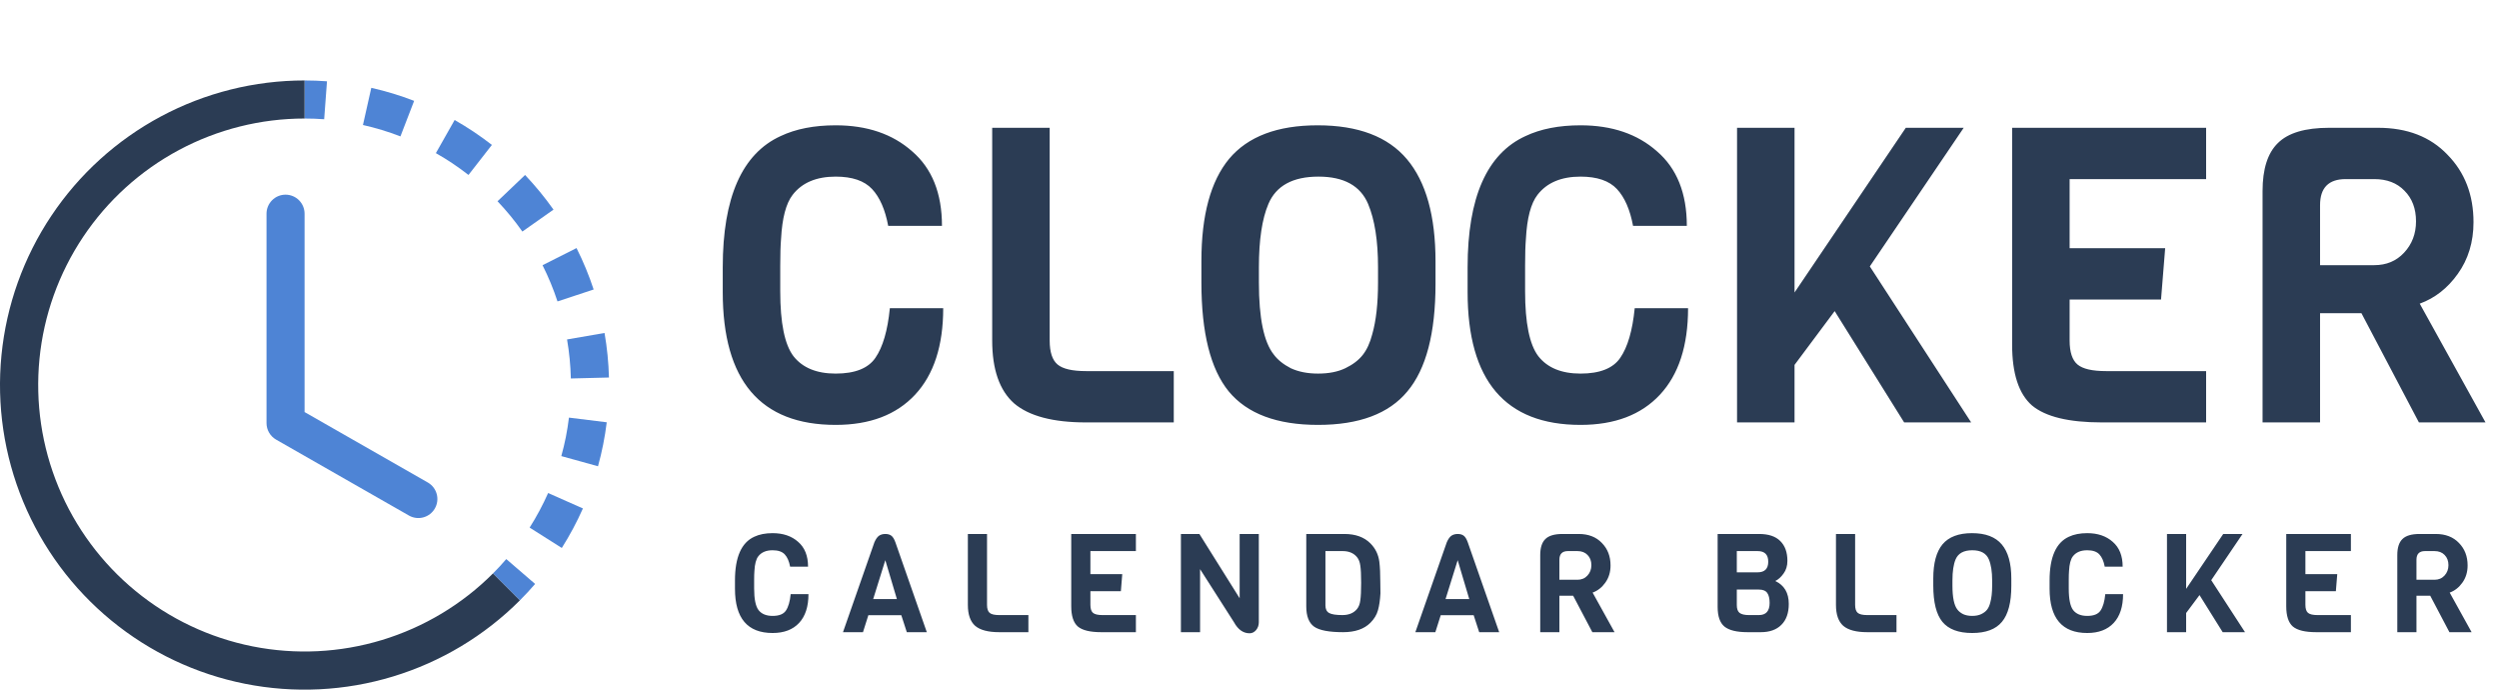
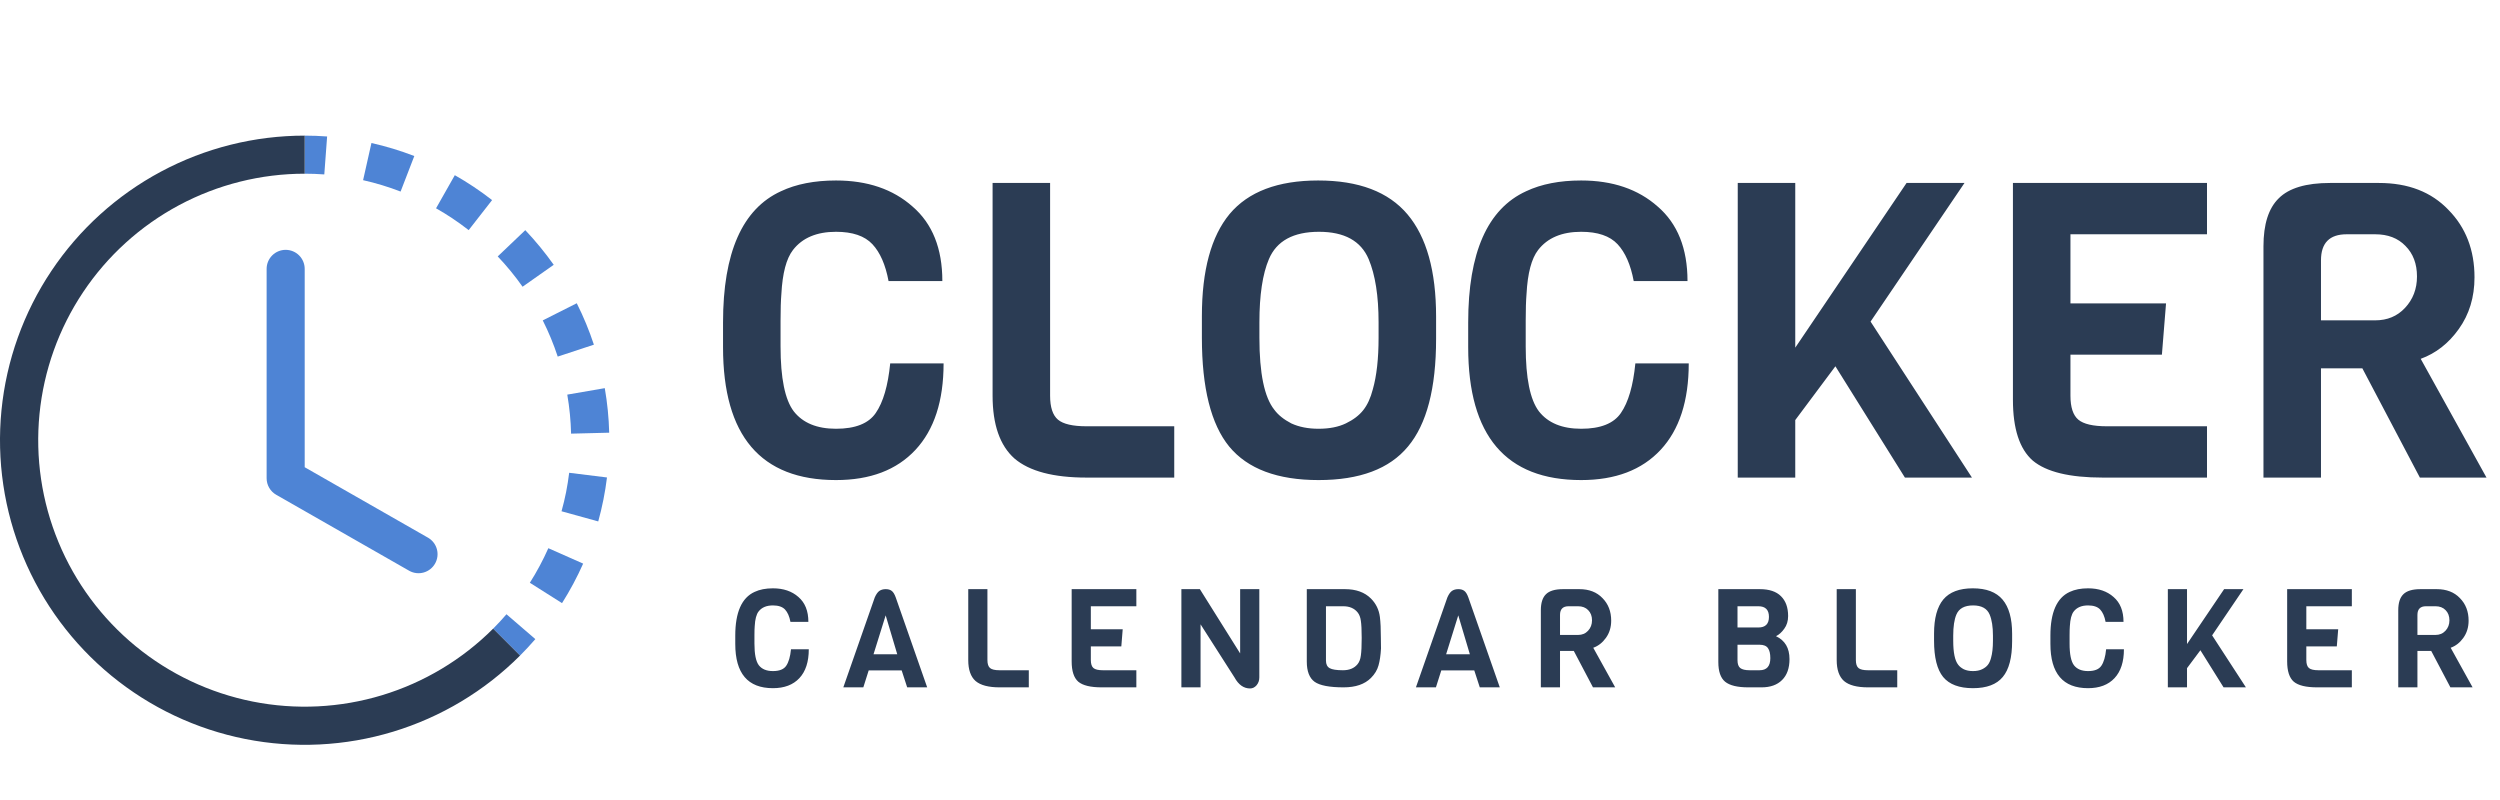
- <svg xmlns="http://www.w3.org/2000/svg" width="290" height="80" viewBox="0 0 290 80" fill="none">
+ <svg xmlns="http://www.w3.org/2000/svg" width="250" height="80" viewBox="0 0 290 80" fill="none">
  <path fill-rule="evenodd" clip-rule="evenodd" d="M37.619 13.833C36.862 13.777 36.103 13.749 35.345 13.749V9.333C36.213 9.334 37.08 9.366 37.946 9.431L37.619 13.833ZM46.469 15.821C45.054 15.274 43.6 14.833 42.119 14.5L43.087 10.19C44.778 10.57 46.443 11.073 48.059 11.7L46.469 15.821ZM52.52 18.956C51.888 18.535 51.242 18.137 50.581 17.764L52.758 13.922C54.268 14.777 55.713 15.743 57.082 16.81L54.366 20.294C53.767 19.827 53.151 19.382 52.52 18.96V18.956ZM60.619 26.861C59.746 25.62 58.782 24.445 57.736 23.346L60.933 20.299C62.125 21.557 63.23 22.904 64.232 24.317L60.619 26.861ZM63.905 32.831C63.615 32.131 63.3 31.442 62.96 30.765L66.904 28.777C67.684 30.328 68.348 31.934 68.891 33.582L64.696 34.965C64.458 34.244 64.195 33.533 63.905 32.831ZM66.246 43.903C66.21 42.385 66.062 40.872 65.804 39.376L70.154 38.625C70.45 40.33 70.623 42.061 70.667 43.792L66.25 43.903H66.246ZM65.667 50.695C65.813 49.944 65.932 49.198 66.025 48.443L70.41 48.986C70.198 50.709 69.859 52.413 69.395 54.086L65.137 52.907C65.341 52.178 65.517 51.441 65.667 50.695ZM61.463 61.201C62.276 59.92 62.991 58.577 63.609 57.191L67.646 58.979C66.939 60.569 66.122 62.097 65.195 63.563L61.463 61.201ZM57.206 66.522C57.744 65.983 58.261 65.427 58.751 64.853L62.099 67.737C61.532 68.394 60.941 69.03 60.328 69.644L57.206 66.522Z" fill="#4E84D5" />
  <path fill-rule="evenodd" clip-rule="evenodd" d="M35.345 13.749C30.261 13.75 25.256 15.004 20.772 17.4C16.289 19.797 12.466 23.262 9.642 27.489C6.817 31.716 5.079 36.574 4.581 41.633C4.083 46.692 4.84 51.796 6.786 56.492C8.731 61.189 11.805 65.333 15.735 68.558C19.665 71.783 24.329 73.989 29.315 74.981C34.301 75.973 39.455 75.72 44.32 74.244C49.185 72.769 53.611 70.116 57.206 66.522L60.328 69.644C56.22 73.755 51.161 76.788 45.6 78.476C40.038 80.165 34.147 80.455 28.447 79.322C22.746 78.189 17.414 75.668 12.921 71.981C8.428 68.295 4.914 63.557 2.69 58.188C0.466 52.819 -0.4 46.985 0.17 41.201C0.74 35.418 2.728 29.864 5.958 25.033C9.187 20.201 13.559 16.241 18.684 13.502C23.811 10.764 29.533 9.332 35.345 9.333V13.749Z" fill="#2B3C54" />
  <path fill-rule="evenodd" clip-rule="evenodd" d="M33.136 22.582C33.722 22.582 34.284 22.814 34.698 23.228C35.112 23.642 35.345 24.204 35.345 24.79V47.798L49.689 55.994C50.183 56.292 50.54 56.771 50.685 57.329C50.831 57.887 50.752 58.48 50.465 58.98C50.179 59.481 49.709 59.85 49.154 60.008C48.6 60.166 48.006 60.101 47.498 59.827L32.041 50.995C31.703 50.802 31.422 50.523 31.227 50.186C31.031 49.85 30.928 49.468 30.928 49.078V24.79C30.928 24.204 31.161 23.642 31.575 23.228C31.989 22.814 32.551 22.582 33.136 22.582Z" fill="#4E84D5" />
  <path d="M91.755 68.917H93.819C93.819 70.368 93.456 71.483 92.731 72.261C92.005 73.04 90.981 73.429 89.659 73.429C86.747 73.429 85.291 71.717 85.291 68.293V67.333C85.291 64.635 86.037 62.944 87.531 62.261C88.117 61.984 88.827 61.845 89.659 61.845C90.875 61.845 91.861 62.181 92.619 62.853C93.387 63.515 93.771 64.475 93.771 65.733H91.691C91.573 65.104 91.365 64.629 91.067 64.309C90.768 63.989 90.299 63.829 89.659 63.829C88.912 63.829 88.357 64.064 87.995 64.533C87.739 64.864 87.589 65.429 87.547 66.229C87.525 66.485 87.515 66.832 87.515 67.269V68.261C87.515 69.488 87.685 70.325 88.027 70.773C88.379 71.221 88.923 71.445 89.659 71.445C90.405 71.445 90.917 71.243 91.195 70.837C91.483 70.421 91.669 69.781 91.755 68.917ZM107.553 73.333H105.233L104.593 71.365H100.769L100.145 73.333H97.825L101.473 62.901C101.633 62.539 101.809 62.288 102.001 62.149C102.204 62.011 102.449 61.941 102.737 61.941C103.025 61.941 103.255 62.005 103.425 62.133C103.607 62.261 103.767 62.517 103.905 62.901L107.553 73.333ZM104.081 69.493L102.737 64.981L101.329 69.493H104.081ZM119.341 73.333H115.949C114.669 73.333 113.741 73.088 113.165 72.597C112.599 72.096 112.317 71.285 112.317 70.165V61.941H114.541V70.165C114.541 70.613 114.642 70.923 114.845 71.093C115.047 71.264 115.415 71.349 115.949 71.349H119.341V73.333ZM131.817 73.333H127.785C126.505 73.333 125.604 73.115 125.081 72.677C124.569 72.229 124.313 71.445 124.313 70.325V61.941H131.817V63.925H126.537V66.597H130.233L130.073 68.581H126.537V70.165C126.537 70.613 126.639 70.923 126.841 71.093C127.044 71.264 127.412 71.349 127.945 71.349H131.817V73.333ZM146.081 61.941V72.181C146.081 72.533 145.974 72.837 145.761 73.093C145.548 73.339 145.297 73.461 145.009 73.461C144.273 73.461 143.67 73.035 143.201 72.181L139.265 66.021V73.333H137.041V61.941H139.185L143.857 69.397V61.941H146.081ZM160.18 67.589L160.196 68.821C160.154 69.6 160.058 70.256 159.908 70.789C159.759 71.323 159.466 71.808 159.028 72.245C158.303 72.971 157.247 73.333 155.86 73.333C154.228 73.333 153.108 73.12 152.5 72.693C151.892 72.256 151.588 71.472 151.588 70.341V61.941H156.02C157.3 61.941 158.303 62.304 159.028 63.029C159.615 63.616 159.962 64.331 160.068 65.173C160.143 65.771 160.18 66.576 160.18 67.589ZM157.476 70.645C157.679 70.4 157.807 70.064 157.86 69.637C157.924 69.2 157.956 68.523 157.956 67.605C157.956 66.688 157.924 66.027 157.86 65.621C157.807 65.205 157.679 64.875 157.476 64.629C157.092 64.16 156.538 63.925 155.812 63.925H153.812V70.229C153.812 70.656 153.956 70.949 154.244 71.109C154.532 71.269 155.044 71.349 155.78 71.349C156.527 71.349 157.092 71.115 157.476 70.645ZM173.975 73.333H171.655L171.015 71.365H167.191L166.567 73.333H164.247L167.895 62.901C168.055 62.539 168.231 62.288 168.423 62.149C168.626 62.011 168.871 61.941 169.159 61.941C169.447 61.941 169.677 62.005 169.847 62.133C170.029 62.261 170.189 62.517 170.327 62.901L173.975 73.333ZM170.503 69.493L169.159 64.981L167.751 69.493H170.503ZM187.362 73.333H184.786L182.562 69.109H180.962V73.333H178.738V64.389C178.738 63.536 178.936 62.917 179.33 62.533C179.725 62.139 180.386 61.941 181.314 61.941H183.202C184.333 61.941 185.229 62.288 185.89 62.981C186.562 63.664 186.898 64.533 186.898 65.589C186.898 66.357 186.696 67.024 186.29 67.589C185.896 68.144 185.405 68.528 184.818 68.741L187.362 73.333ZM183.058 67.253C183.528 67.253 183.912 67.093 184.21 66.773C184.52 66.443 184.674 66.037 184.674 65.557C184.674 65.067 184.525 64.672 184.226 64.373C183.938 64.075 183.549 63.925 183.058 63.925H181.954C181.293 63.925 180.962 64.261 180.962 64.933V67.253H183.058ZM207.582 70.053C207.582 71.109 207.294 71.92 206.718 72.485C206.153 73.051 205.358 73.333 204.334 73.333H202.798C201.539 73.333 200.643 73.115 200.11 72.677C199.587 72.24 199.326 71.483 199.326 70.405V61.941H204.142C205.23 61.941 206.046 62.213 206.59 62.757C207.145 63.301 207.422 64.069 207.422 65.061C207.422 65.637 207.273 66.128 206.974 66.533C206.686 66.939 206.366 67.227 206.014 67.397C207.059 67.888 207.582 68.773 207.582 70.053ZM203.966 66.389C204.787 66.389 205.198 65.979 205.198 65.157C205.198 64.336 204.787 63.925 203.966 63.925H201.55V66.389H203.966ZM205.358 69.941C205.358 69.429 205.267 69.045 205.086 68.789C204.905 68.523 204.579 68.389 204.11 68.389H201.55V70.181C201.55 70.619 201.657 70.923 201.87 71.093C202.094 71.264 202.457 71.349 202.958 71.349H204.11C204.942 71.349 205.358 70.88 205.358 69.941ZM220.081 73.333H216.689C215.409 73.333 214.481 73.088 213.905 72.597C213.34 72.096 213.057 71.285 213.057 70.165V61.941H215.281V70.165C215.281 70.613 215.382 70.923 215.585 71.093C215.788 71.264 216.156 71.349 216.689 71.349H220.081V73.333ZM233.406 67.109V67.973C233.406 69.883 233.043 71.269 232.318 72.133C231.603 72.997 230.451 73.429 228.862 73.429C227.273 73.429 226.121 72.997 225.406 72.133C224.702 71.269 224.35 69.867 224.35 67.925V67.093C224.35 65.323 224.707 64.005 225.422 63.141C226.147 62.277 227.289 61.845 228.846 61.845C230.414 61.845 231.566 62.283 232.302 63.157C233.038 64.032 233.406 65.349 233.406 67.109ZM231.182 67.925V67.333C231.182 66.309 231.054 65.493 230.798 64.885C230.499 64.181 229.859 63.829 228.878 63.829C227.886 63.829 227.241 64.181 226.942 64.885C226.697 65.461 226.574 66.277 226.574 67.333V67.925C226.574 69.301 226.766 70.229 227.15 70.709C227.299 70.912 227.518 71.088 227.806 71.237C228.105 71.376 228.457 71.445 228.862 71.445C229.278 71.445 229.63 71.376 229.918 71.237C230.206 71.099 230.43 70.928 230.59 70.725C230.75 70.523 230.873 70.256 230.958 69.925C231.107 69.403 231.182 68.736 231.182 67.925ZM244.311 68.917H246.375C246.375 70.368 246.012 71.483 245.287 72.261C244.562 73.04 243.538 73.429 242.215 73.429C239.303 73.429 237.847 71.717 237.847 68.293V67.333C237.847 64.635 238.594 62.944 240.087 62.261C240.674 61.984 241.383 61.845 242.215 61.845C243.431 61.845 244.418 62.181 245.175 62.853C245.943 63.515 246.327 64.475 246.327 65.733H244.247C244.13 65.104 243.922 64.629 243.623 64.309C243.324 63.989 242.855 63.829 242.215 63.829C241.468 63.829 240.914 64.064 240.551 64.533C240.295 64.864 240.146 65.429 240.103 66.229C240.082 66.485 240.071 66.832 240.071 67.269V68.261C240.071 69.488 240.242 70.325 240.583 70.773C240.935 71.221 241.479 71.445 242.215 71.445C242.962 71.445 243.474 71.243 243.751 70.837C244.039 70.421 244.226 69.781 244.311 68.917ZM256.606 67.301L260.526 73.333H257.934L255.246 69.029L253.694 71.109V73.333H251.47V61.941H253.694V68.309L257.998 61.941H260.238L256.606 67.301ZM272.814 73.333H268.782C267.502 73.333 266.601 73.115 266.078 72.677C265.566 72.229 265.31 71.445 265.31 70.325V61.941H272.814V63.925H267.534V66.597H271.23L271.07 68.581H267.534V70.165C267.534 70.613 267.636 70.923 267.838 71.093C268.041 71.264 268.409 71.349 268.942 71.349H272.814V73.333ZM286.822 73.333H284.246L282.022 69.109H280.422V73.333H278.198V64.389C278.198 63.536 278.395 62.917 278.79 62.533C279.184 62.139 279.846 61.941 280.774 61.941H282.662C283.792 61.941 284.688 62.288 285.35 62.981C286.022 63.664 286.358 64.533 286.358 65.589C286.358 66.357 286.155 67.024 285.75 67.589C285.355 68.144 284.864 68.528 284.278 68.741L286.822 73.333ZM282.518 67.253C282.987 67.253 283.371 67.093 283.67 66.773C283.979 66.443 284.134 66.037 284.134 65.557C284.134 65.067 283.984 64.672 283.686 64.373C283.398 64.075 283.008 63.925 282.518 63.925H281.414C280.752 63.925 280.422 64.261 280.422 64.933V67.253H282.518Z" fill="#2B3C54" />
  <path d="M103.264 35.752H109.456C109.456 40.104 108.368 43.448 106.192 45.784C104.016 48.12 100.944 49.288 96.976 49.288C88.24 49.288 83.872 44.152 83.872 33.88V31C83.872 22.904 86.112 17.832 90.592 15.784C92.352 14.952 94.48 14.536 96.976 14.536C100.624 14.536 103.584 15.544 105.856 17.56C108.16 19.544 109.312 22.424 109.312 26.2H103.072C102.72 24.312 102.096 22.888 101.2 21.928C100.304 20.968 98.896 20.488 96.976 20.488C94.736 20.488 93.072 21.192 91.984 22.6C91.216 23.592 90.768 25.288 90.64 27.688C90.576 28.456 90.544 29.496 90.544 30.808V33.784C90.544 37.464 91.056 39.976 92.08 41.32C93.136 42.664 94.768 43.336 96.976 43.336C99.216 43.336 100.752 42.728 101.584 41.512C102.448 40.264 103.008 38.344 103.264 35.752ZM136.212 49H126.036C122.196 49 119.412 48.264 117.684 46.792C115.988 45.288 115.14 42.856 115.14 39.496V14.824H121.812V39.496C121.812 40.84 122.116 41.768 122.724 42.28C123.332 42.792 124.436 43.048 126.036 43.048H136.212V49ZM166.587 30.328V32.92C166.587 38.648 165.499 42.808 163.323 45.4C161.179 47.992 157.723 49.288 152.955 49.288C148.187 49.288 144.731 47.992 142.587 45.4C140.475 42.808 139.419 38.6 139.419 32.776V30.28C139.419 24.968 140.491 21.016 142.635 18.424C144.811 15.832 148.235 14.536 152.907 14.536C157.611 14.536 161.067 15.848 163.275 18.472C165.483 21.096 166.587 25.048 166.587 30.328ZM159.915 32.776V31C159.915 27.928 159.531 25.48 158.763 23.656C157.867 21.544 155.947 20.488 153.003 20.488C150.027 20.488 148.091 21.544 147.195 23.656C146.459 25.384 146.091 27.832 146.091 31V32.776C146.091 36.904 146.667 39.688 147.819 41.128C148.267 41.736 148.923 42.264 149.787 42.712C150.683 43.128 151.739 43.336 152.955 43.336C154.203 43.336 155.259 43.128 156.123 42.712C156.987 42.296 157.659 41.784 158.139 41.176C158.619 40.568 158.987 39.768 159.243 38.776C159.691 37.208 159.915 35.208 159.915 32.776ZM189.702 35.752H195.894C195.894 40.104 194.806 43.448 192.63 45.784C190.454 48.12 187.382 49.288 183.414 49.288C174.678 49.288 170.31 44.152 170.31 33.88V31C170.31 22.904 172.55 17.832 177.03 15.784C178.79 14.952 180.918 14.536 183.414 14.536C187.062 14.536 190.022 15.544 192.294 17.56C194.598 19.544 195.75 22.424 195.75 26.2H189.51C189.158 24.312 188.534 22.888 187.638 21.928C186.742 20.968 185.334 20.488 183.414 20.488C181.174 20.488 179.51 21.192 178.422 22.6C177.654 23.592 177.206 25.288 177.078 27.688C177.014 28.456 176.982 29.496 176.982 30.808V33.784C176.982 37.464 177.494 39.976 178.518 41.32C179.574 42.664 181.206 43.336 183.414 43.336C185.654 43.336 187.19 42.728 188.022 41.512C188.886 40.264 189.446 38.344 189.702 35.752ZM216.986 30.904L228.746 49H220.97L212.906 36.088L208.25 42.328V49H201.578V14.824H208.25V33.928L221.162 14.824H227.882L216.986 30.904ZM256.012 49H243.916C240.076 49 237.372 48.344 235.804 47.032C234.268 45.688 233.5 43.336 233.5 39.976V14.824H256.012V20.776H240.172V28.792H251.26L250.78 34.744H240.172V39.496C240.172 40.84 240.476 41.768 241.084 42.28C241.692 42.792 242.796 43.048 244.396 43.048H256.012V49ZM288.434 49H280.706L274.034 36.328H269.234V49H262.562V22.168C262.562 19.608 263.154 17.752 264.338 16.6C265.522 15.416 267.506 14.824 270.29 14.824H275.954C279.346 14.824 282.034 15.864 284.018 17.944C286.034 19.992 287.042 22.6 287.042 25.768C287.042 28.072 286.434 30.072 285.218 31.768C284.034 33.432 282.562 34.584 280.802 35.224L288.434 49ZM275.522 30.76C276.93 30.76 278.082 30.28 278.978 29.32C279.906 28.328 280.37 27.112 280.37 25.672C280.37 24.2 279.922 23.016 279.026 22.12C278.162 21.224 276.994 20.776 275.522 20.776H272.21C270.226 20.776 269.234 21.784 269.234 23.8V30.76H275.522Z" fill="#2B3C54" />
</svg>
